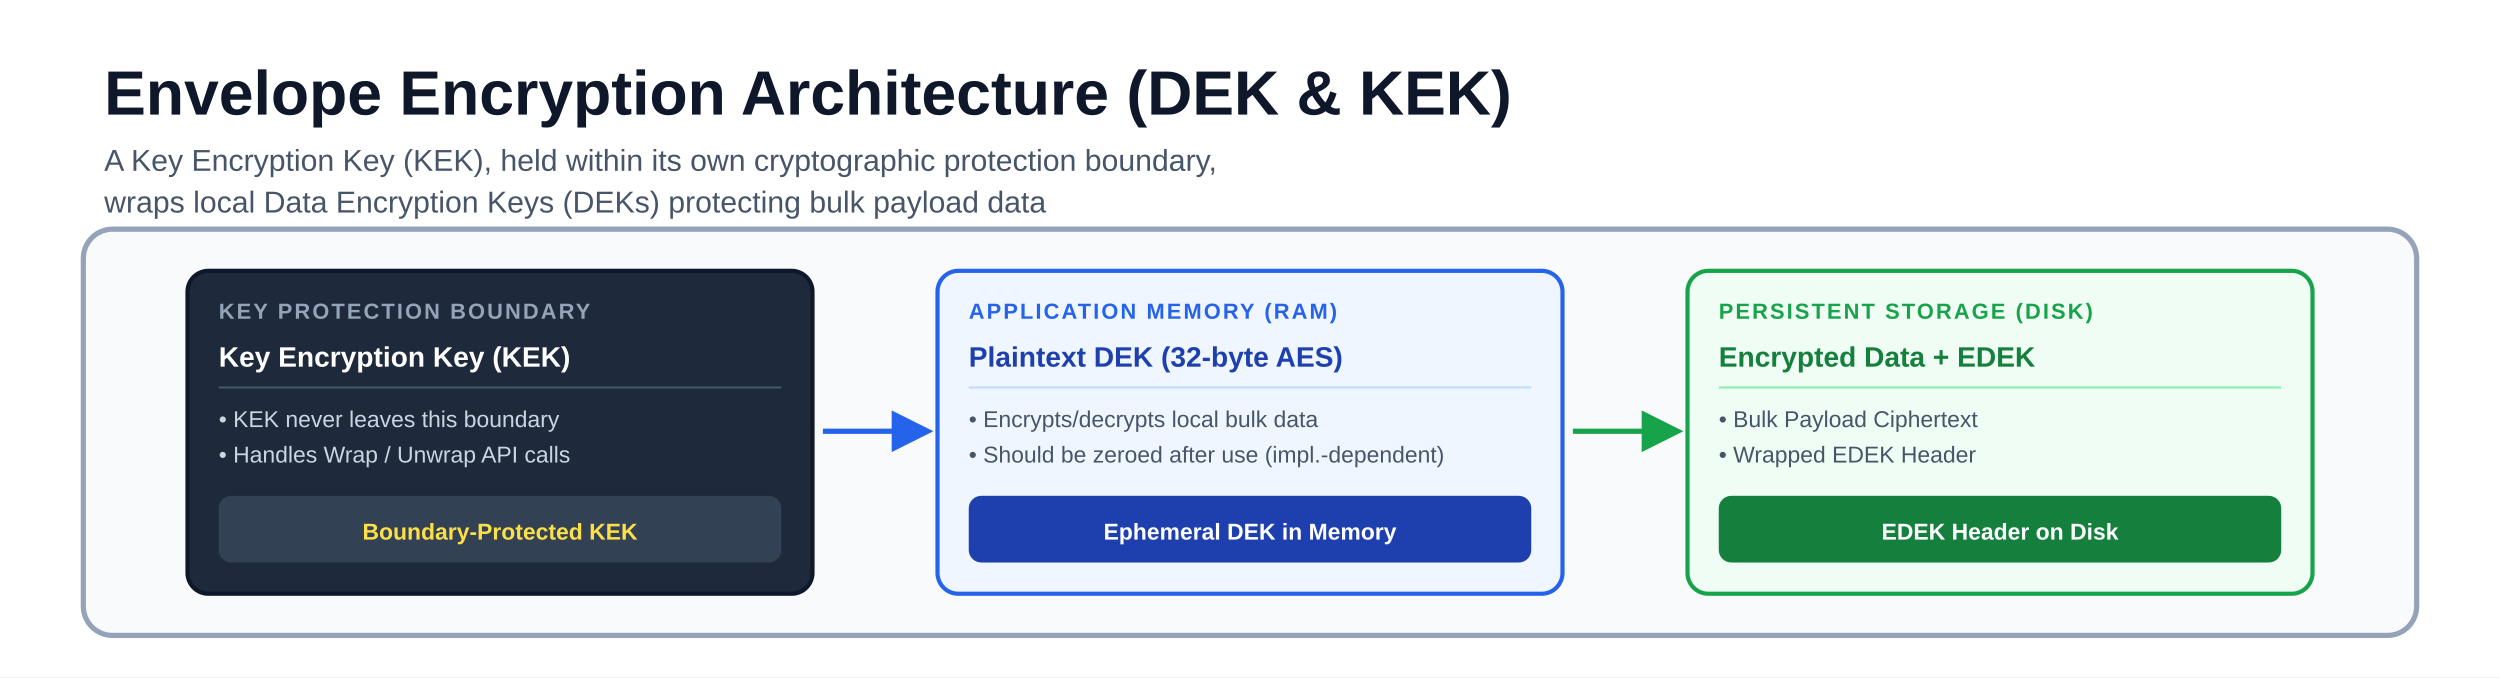
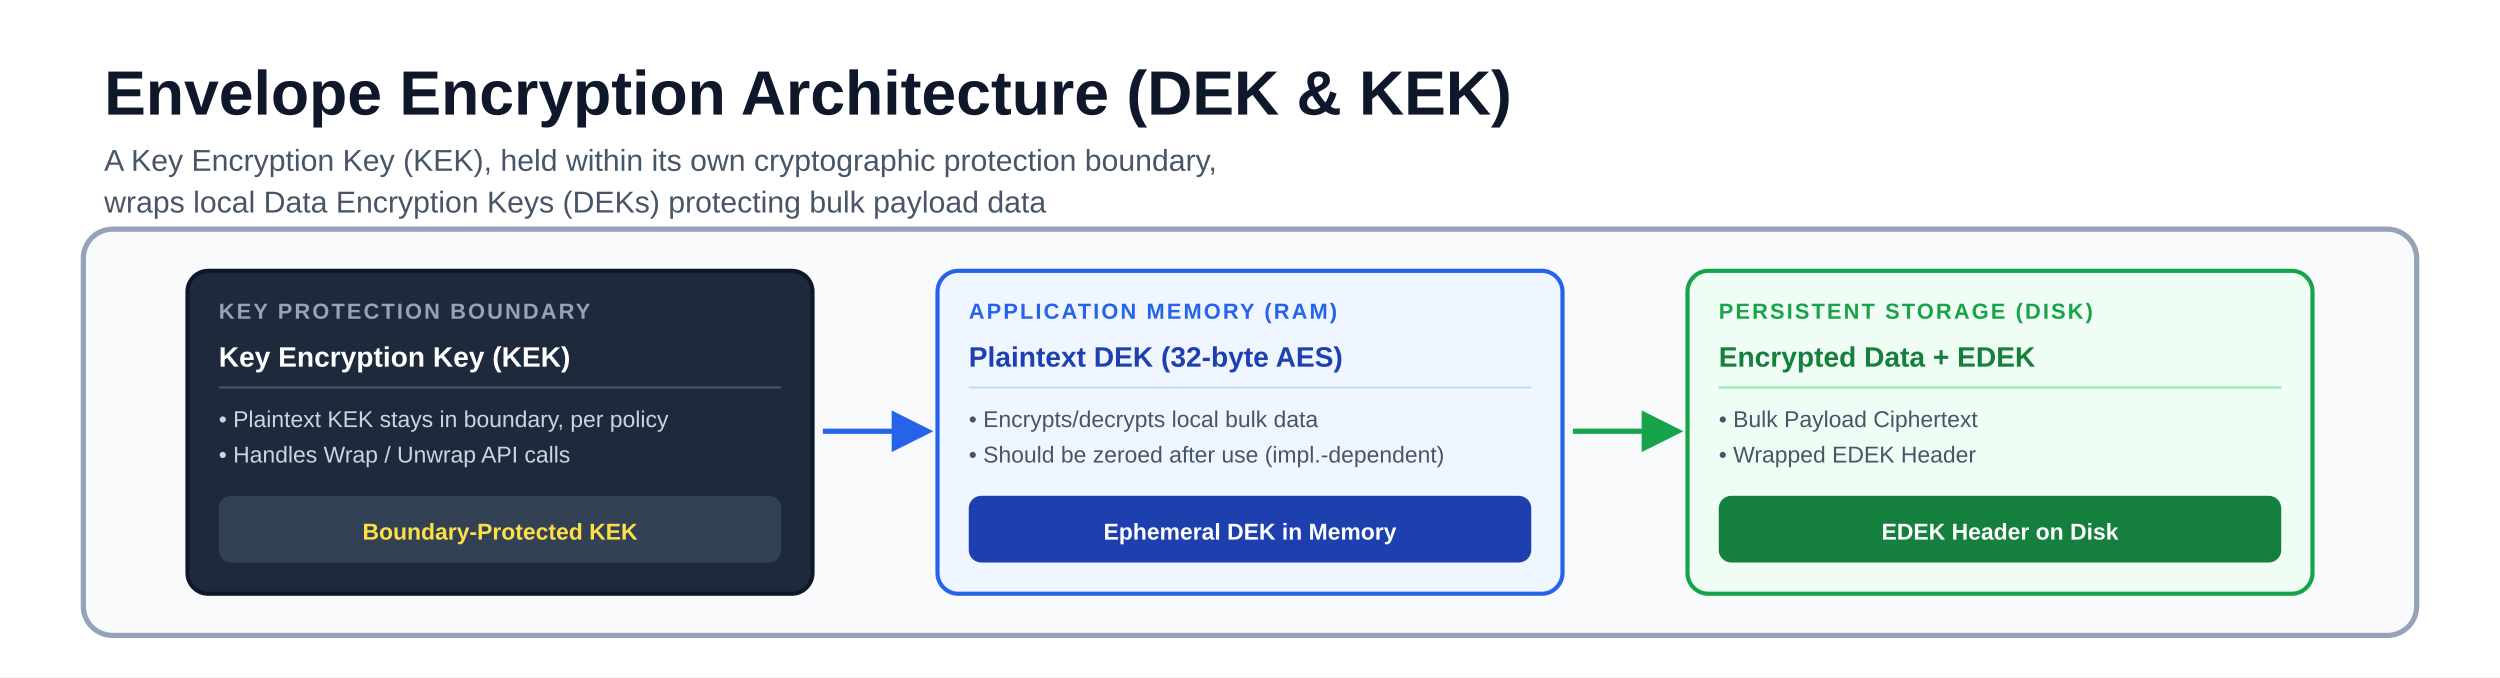
<svg xmlns="http://www.w3.org/2000/svg" viewBox="0 0 1200 325" font-family="-apple-system, BlinkMacSystemFont, 'Segoe UI', Arial, sans-serif" role="img" aria-labelledby="title description">
  <rect width="1200" height="325" fill="#ffffff" />
  <defs>
    <marker id="arrow" viewBox="0 0 10 10" refX="8.5" refY="5" markerWidth="8" markerHeight="8" orient="auto">
      <path d="M0 0 L10 5 L0 10Z" fill="#94a3b8" />
    </marker>
    <marker id="arrow-reverse" viewBox="0 0 10 10" refX="1.5" refY="5" markerWidth="8" markerHeight="8" orient="auto">
      <path d="M10 0 L0 5 L10 10Z" fill="#94a3b8" />
    </marker>
    <marker id="arrow-blue" viewBox="0 0 10 10" refX="8.5" refY="5" markerWidth="8" markerHeight="8" orient="auto">
      <path d="M0 0 L10 5 L0 10Z" fill="#2563eb" />
    </marker>
    <marker id="arrow-teal" viewBox="0 0 10 10" refX="8.5" refY="5" markerWidth="8" markerHeight="8" orient="auto">
      <path d="M0 0 L10 5 L0 10Z" fill="#0f766e" />
    </marker>
    <marker id="arrow-amber" viewBox="0 0 10 10" refX="8.5" refY="5" markerWidth="8" markerHeight="8" orient="auto">
      <path d="M0 0 L10 5 L0 10Z" fill="#b45309" />
    </marker>
    <marker id="arrow-violet" viewBox="0 0 10 10" refX="8.5" refY="5" markerWidth="8" markerHeight="8" orient="auto">
      <path d="M0 0 L10 5 L0 10Z" fill="#7c3aed" />
    </marker>
    <marker id="arrow-red" viewBox="0 0 10 10" refX="8.5" refY="5" markerWidth="8" markerHeight="8" orient="auto">
      <path d="M0 0 L10 5 L0 10Z" fill="#b91c1c" />
    </marker>
  </defs>
  <text x="50" y="55" font-size="30" font-weight="850" fill="#0f172a">Envelope Encryption Architecture (DEK &amp; KEK)</text>
  <text x="50" y="82" font-size="14.5" fill="#475569">A Key Encryption Key (KEK), held within its own cryptographic protection boundary,</text>
  <text x="50" y="102" font-size="14.5" fill="#475569">wraps local Data Encryption Keys (DEKs) protecting bulk payload data</text>
  <defs>
    <marker id="arrow-green" viewBox="0 0 10 10" refX="8.5" refY="5" markerWidth="8" markerHeight="8" orient="auto">
      <path d="M0 0 L10 5 L0 10Z" fill="#16a34a" />
    </marker>
  </defs>
  <rect x="40" y="110" width="1120" height="195" rx="14" fill="#f8fafc" stroke="#94a3b8" stroke-width="2.5" />
  <rect x="90" y="130" width="300" height="155" rx="10" fill="#1e293b" stroke="#0f172a" stroke-width="2" />
  <text x="105" y="153" font-size="10.5" font-weight="900" letter-spacing="1" fill="#94a3b8">KEY PROTECTION BOUNDARY</text>
  <text x="105" y="176" font-size="13.5" font-weight="800" fill="#ffffff">Key Encryption Key (KEK)</text>
  <line x1="105" y1="186" x2="375" y2="186" stroke="#475569" stroke-width="1" />
-   <text x="105" y="205" font-size="11" fill="#cbd5e1">• KEK never leaves this boundary</text>
+   <text x="105" y="205" font-size="11" fill="#cbd5e1">• Plaintext KEK stays in boundary, per policy</text>
  <text x="105" y="222" font-size="11" fill="#cbd5e1">• Handles Wrap / Unwrap API calls</text>
  <rect x="105" y="238" width="270" height="32" rx="6" fill="#334155" />
  <text x="240" y="259" font-size="11" font-weight="800" fill="#fde047" text-anchor="middle">Boundary-Protected KEK</text>
  <path d="M 395 207 L 445 207" fill="none" stroke="#2563eb" stroke-width="2.5" marker-end="url(#arrow-blue)" />
  <rect x="450" y="130" width="300" height="155" rx="10" fill="#eff6ff" stroke="#2563eb" stroke-width="2" />
  <text x="465" y="153" font-size="10.5" font-weight="900" letter-spacing="1" fill="#2563eb">APPLICATION MEMORY (RAM)</text>
  <text x="465" y="176" font-size="13.5" font-weight="800" fill="#1e40af">Plaintext DEK (32-byte AES)</text>
  <line x1="465" y1="186" x2="735" y2="186" stroke="#bfdbfe" stroke-width="1" />
  <text x="465" y="205" font-size="11" fill="#475569">• Encrypts/decrypts local bulk data</text>
  <text x="465" y="222" font-size="11" fill="#475569">• Should be zeroed after use (impl.-dependent)</text>
  <rect x="465" y="238" width="270" height="32" rx="6" fill="#1e40af" />
  <text x="600" y="259" font-size="11" font-weight="800" fill="#ffffff" text-anchor="middle">Ephemeral DEK in Memory</text>
  <path d="M 755 207 L 805 207" fill="none" stroke="#16a34a" stroke-width="2.5" marker-end="url(#arrow-green)" />
  <rect x="810" y="130" width="300" height="155" rx="10" fill="#f0fdf4" stroke="#16a34a" stroke-width="2" />
  <text x="825" y="153" font-size="10.5" font-weight="900" letter-spacing="1" fill="#16a34a">PERSISTENT STORAGE (DISK)</text>
  <text x="825" y="176" font-size="13.5" font-weight="800" fill="#15803d">Encrypted Data + EDEK</text>
  <line x1="825" y1="186" x2="1095" y2="186" stroke="#86efac" stroke-width="1" />
  <text x="825" y="205" font-size="11" fill="#475569">• Bulk Payload Ciphertext</text>
  <text x="825" y="222" font-size="11" fill="#475569">• Wrapped EDEK Header</text>
  <rect x="825" y="238" width="270" height="32" rx="6" fill="#15803d" />
  <text x="960" y="259" font-size="11" font-weight="800" fill="#ffffff" text-anchor="middle">EDEK Header on Disk</text>
</svg>
